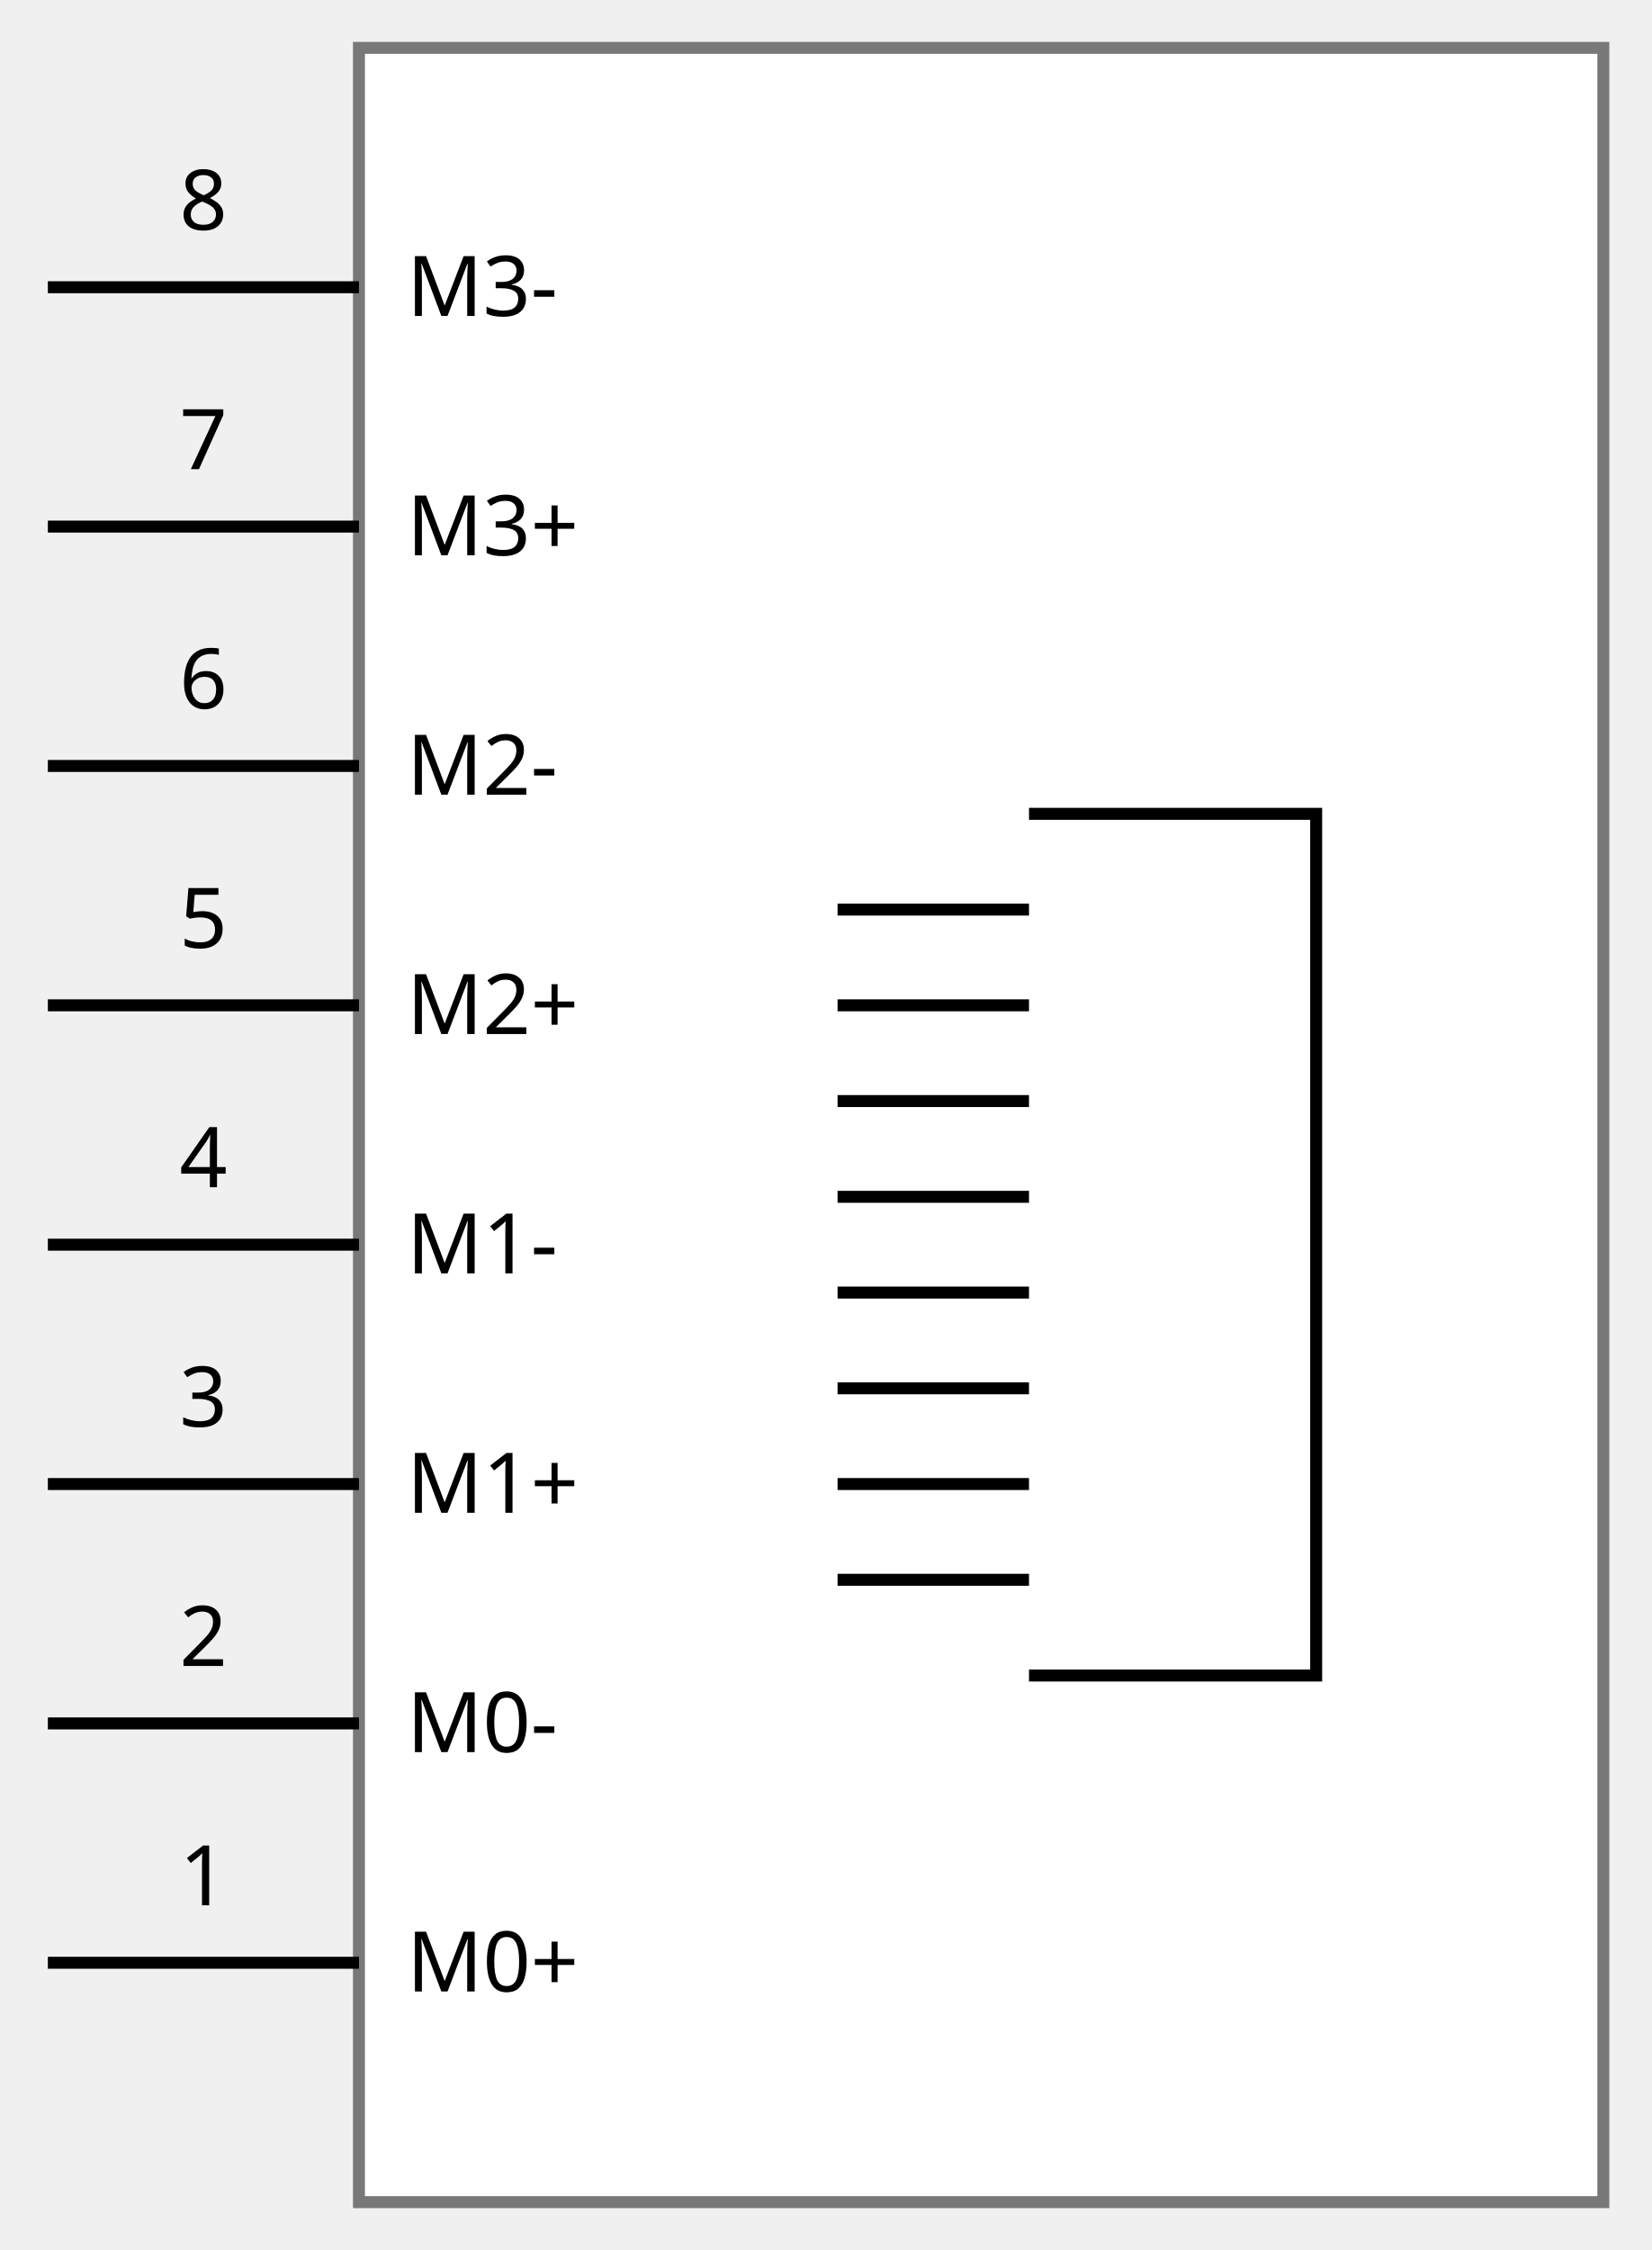
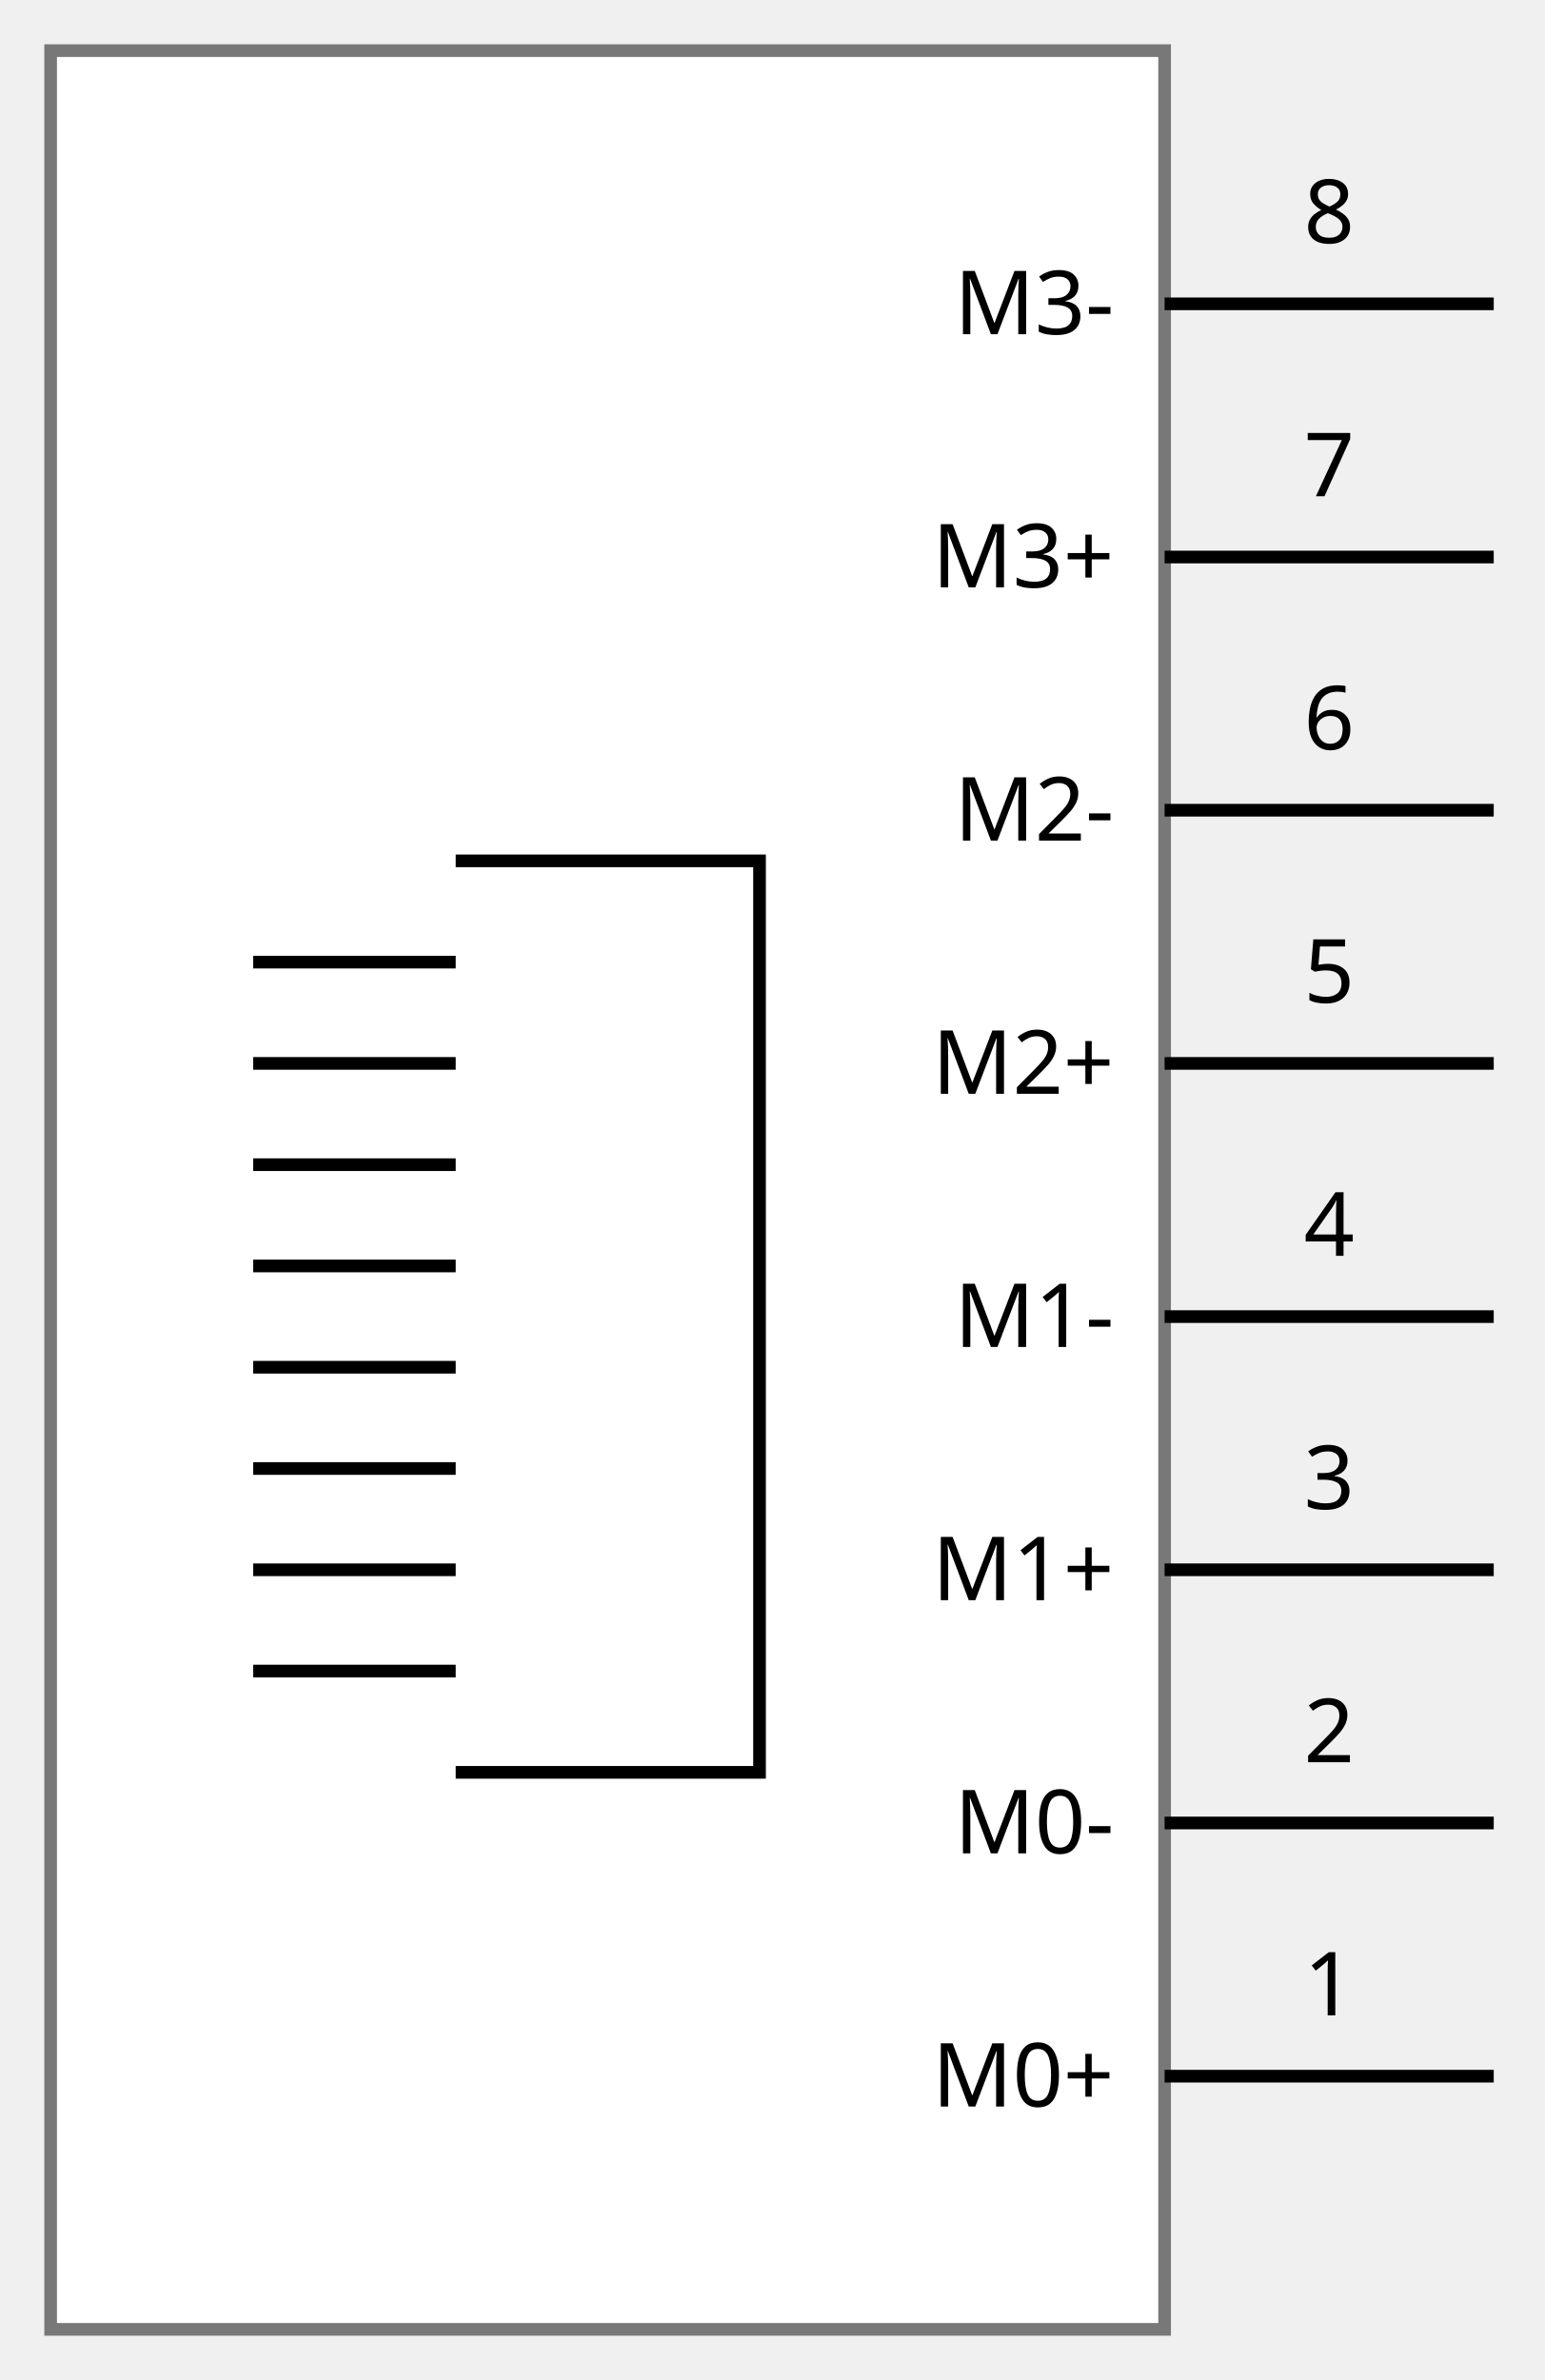
- <svg xmlns="http://www.w3.org/2000/svg" width="0.69in" height="0.94in" viewBox="190 180 690 940">
+ <svg xmlns="http://www.w3.org/2000/svg" width="0.61in" height="0.94in" viewBox="320 180 610 940">
  <g id="schematic">
-     <rect class="interior rect" x="340" y="200" width="520" height="900" fill="#FFFFFF" stroke="#787878" stroke-width="5" />
-     <path d="M 620 520 L 740 520 L 740 880 L 620 880" fill="none" stroke="#000000" stroke-width="5" />
-     <line x1="620" y1="560" x2="540" y2="560" stroke="#000000" stroke-width="5" />
-     <line x1="620" y1="600" x2="540" y2="600" stroke="#000000" stroke-width="5" />
-     <line x1="620" y1="640" x2="540" y2="640" stroke="#000000" stroke-width="5" />
-     <line x1="620" y1="680" x2="540" y2="680" stroke="#000000" stroke-width="5" />
-     <line x1="620" y1="720" x2="540" y2="720" stroke="#000000" stroke-width="5" />
-     <line x1="620" y1="760" x2="540" y2="760" stroke="#000000" stroke-width="5" />
-     <line x1="620" y1="800" x2="540" y2="800" stroke="#000000" stroke-width="5" />
-     <line x1="620" y1="840" x2="540" y2="840" stroke="#000000" stroke-width="5" />
-     <line class="pin" id="connector7pin" connectorname="8" x1="340" y1="300" x2="210" y2="300" stroke="#000000" stroke-width="5" />
-     <rect class="terminal" id="connector7terminal" x="199" y="289" width="22" height="22" fill="none" stroke="none" />
-     <text x="275" y="276" font-size="35" fill="#000000" text-anchor="middle" font-family="DroidSans">8</text>
-     <text x="360" y="312" font-size="35" fill="#000000" font-family="DroidSans">M3-</text>
-     <line class="pin" id="connector6pin" connectorname="7" x1="340" y1="400" x2="210" y2="400" stroke="#000000" stroke-width="5" />
-     <rect class="terminal" id="connector6terminal" x="199" y="389" width="22" height="22" fill="none" stroke="none" />
-     <text x="275" y="376" font-size="35" fill="#000000" text-anchor="middle" font-family="DroidSans">7</text>
-     <text x="360" y="412" font-size="35" fill="#000000" font-family="DroidSans">M3+</text>
-     <line class="pin" id="connector5pin" connectorname="6" x1="340" y1="500" x2="210" y2="500" stroke="#000000" stroke-width="5" />
-     <rect class="terminal" id="connector5terminal" x="199" y="489" width="22" height="22" fill="none" stroke="none" />
-     <text x="275" y="476" font-size="35" fill="#000000" text-anchor="middle" font-family="DroidSans">6</text>
-     <text x="360" y="512" font-size="35" fill="#000000" font-family="DroidSans">M2-</text>
-     <line class="pin" id="connector4pin" connectorname="5" x1="340" y1="600" x2="210" y2="600" stroke="#000000" stroke-width="5" />
-     <rect class="terminal" id="connector4terminal" x="199" y="589" width="22" height="22" fill="none" stroke="none" />
-     <text x="275" y="576" font-size="35" fill="#000000" text-anchor="middle" font-family="DroidSans">5</text>
-     <text x="360" y="612" font-size="35" fill="#000000" font-family="DroidSans">M2+</text>
-     <line class="pin" id="connector3pin" connectorname="4" x1="340" y1="700" x2="210" y2="700" stroke="#000000" stroke-width="5" />
-     <rect class="terminal" id="connector3terminal" x="199" y="689" width="22" height="22" fill="none" stroke="none" />
-     <text x="275" y="676" font-size="35" fill="#000000" text-anchor="middle" font-family="DroidSans">4</text>
-     <text x="360" y="712" font-size="35" fill="#000000" font-family="DroidSans">M1-</text>
-     <line class="pin" id="connector2pin" connectorname="3" x1="340" y1="800" x2="210" y2="800" stroke="#000000" stroke-width="5" />
-     <rect class="terminal" id="connector2terminal" x="199" y="789" width="22" height="22" fill="none" stroke="none" />
-     <text x="275" y="776" font-size="35" fill="#000000" text-anchor="middle" font-family="DroidSans">3</text>
-     <text x="360" y="812" font-size="35" fill="#000000" font-family="DroidSans">M1+</text>
-     <line class="pin" id="connector1pin" connectorname="2" x1="340" y1="900" x2="210" y2="900" stroke="#000000" stroke-width="5" />
-     <rect class="terminal" id="connector1terminal" x="199" y="889" width="22" height="22" fill="none" stroke="none" />
-     <text x="275" y="876" font-size="35" fill="#000000" text-anchor="middle" font-family="DroidSans">2</text>
-     <text x="360" y="912" font-size="35" fill="#000000" font-family="DroidSans">M0-</text>
-     <line class="pin" id="connector0pin" connectorname="1" x1="340" y1="1000" x2="210" y2="1000" stroke="#000000" stroke-width="5" />
-     <rect class="terminal" id="connector0terminal" x="199" y="989" width="22" height="22" fill="none" stroke="none" />
-     <text x="275" y="976" font-size="35" fill="#000000" text-anchor="middle" font-family="DroidSans">1</text>
-     <text x="360" y="1012" font-size="35" fill="#000000" font-family="DroidSans">M0+</text>
+     <rect class="interior rect" x="340" y="200" width="440" height="900" fill="#FFFFFF" stroke="#787878" stroke-width="5" />
+     <path d="M 500 520 L 620 520 L 620 880 L 500 880" fill="none" stroke="#000000" stroke-width="5" />
+     <line x1="500" y1="560" x2="420" y2="560" stroke="#000000" stroke-width="5" />
+     <line x1="500" y1="600" x2="420" y2="600" stroke="#000000" stroke-width="5" />
+     <line x1="500" y1="640" x2="420" y2="640" stroke="#000000" stroke-width="5" />
+     <line x1="500" y1="680" x2="420" y2="680" stroke="#000000" stroke-width="5" />
+     <line x1="500" y1="720" x2="420" y2="720" stroke="#000000" stroke-width="5" />
+     <line x1="500" y1="760" x2="420" y2="760" stroke="#000000" stroke-width="5" />
+     <line x1="500" y1="800" x2="420" y2="800" stroke="#000000" stroke-width="5" />
+     <line x1="500" y1="840" x2="420" y2="840" stroke="#000000" stroke-width="5" />
+     <line class="pin" id="connector7pin" connectorname="8" x1="780" y1="300" x2="910" y2="300" stroke="#000000" stroke-width="5" />
+     <rect class="terminal" id="connector7terminal" x="899" y="289" width="22" height="22" fill="none" stroke="none" />
+     <text x="845" y="276" font-size="35" fill="#000000" text-anchor="middle" font-family="DroidSans">8</text>
+     <text x="760" y="312" font-size="35" fill="#000000" text-anchor="end" font-family="DroidSans">M3-</text>
+     <line class="pin" id="connector6pin" connectorname="7" x1="780" y1="400" x2="910" y2="400" stroke="#000000" stroke-width="5" />
+     <rect class="terminal" id="connector6terminal" x="899" y="389" width="22" height="22" fill="none" stroke="none" />
+     <text x="845" y="376" font-size="35" fill="#000000" text-anchor="middle" font-family="DroidSans">7</text>
+     <text x="760" y="412" font-size="35" fill="#000000" text-anchor="end" font-family="DroidSans">M3+</text>
+     <line class="pin" id="connector5pin" connectorname="6" x1="780" y1="500" x2="910" y2="500" stroke="#000000" stroke-width="5" />
+     <rect class="terminal" id="connector5terminal" x="899" y="489" width="22" height="22" fill="none" stroke="none" />
+     <text x="845" y="476" font-size="35" fill="#000000" text-anchor="middle" font-family="DroidSans">6</text>
+     <text x="760" y="512" font-size="35" fill="#000000" text-anchor="end" font-family="DroidSans">M2-</text>
+     <line class="pin" id="connector4pin" connectorname="5" x1="780" y1="600" x2="910" y2="600" stroke="#000000" stroke-width="5" />
+     <rect class="terminal" id="connector4terminal" x="899" y="589" width="22" height="22" fill="none" stroke="none" />
+     <text x="845" y="576" font-size="35" fill="#000000" text-anchor="middle" font-family="DroidSans">5</text>
+     <text x="760" y="612" font-size="35" fill="#000000" text-anchor="end" font-family="DroidSans">M2+</text>
+     <line class="pin" id="connector3pin" connectorname="4" x1="780" y1="700" x2="910" y2="700" stroke="#000000" stroke-width="5" />
+     <rect class="terminal" id="connector3terminal" x="899" y="689" width="22" height="22" fill="none" stroke="none" />
+     <text x="845" y="676" font-size="35" fill="#000000" text-anchor="middle" font-family="DroidSans">4</text>
+     <text x="760" y="712" font-size="35" fill="#000000" text-anchor="end" font-family="DroidSans">M1-</text>
+     <line class="pin" id="connector2pin" connectorname="3" x1="780" y1="800" x2="910" y2="800" stroke="#000000" stroke-width="5" />
+     <rect class="terminal" id="connector2terminal" x="899" y="789" width="22" height="22" fill="none" stroke="none" />
+     <text x="845" y="776" font-size="35" fill="#000000" text-anchor="middle" font-family="DroidSans">3</text>
+     <text x="760" y="812" font-size="35" fill="#000000" text-anchor="end" font-family="DroidSans">M1+</text>
+     <line class="pin" id="connector1pin" connectorname="2" x1="780" y1="900" x2="910" y2="900" stroke="#000000" stroke-width="5" />
+     <rect class="terminal" id="connector1terminal" x="899" y="889" width="22" height="22" fill="none" stroke="none" />
+     <text x="845" y="876" font-size="35" fill="#000000" text-anchor="middle" font-family="DroidSans">2</text>
+     <text x="760" y="912" font-size="35" fill="#000000" text-anchor="end" font-family="DroidSans">M0-</text>
+     <line class="pin" id="connector0pin" connectorname="1" x1="780" y1="1000" x2="910" y2="1000" stroke="#000000" stroke-width="5" />
+     <rect class="terminal" id="connector0terminal" x="899" y="989" width="22" height="22" fill="none" stroke="none" />
+     <text x="845" y="976" font-size="35" fill="#000000" text-anchor="middle" font-family="DroidSans">1</text>
+     <text x="760" y="1012" font-size="35" fill="#000000" text-anchor="end" font-family="DroidSans">M0+</text>
  </g>
</svg>
